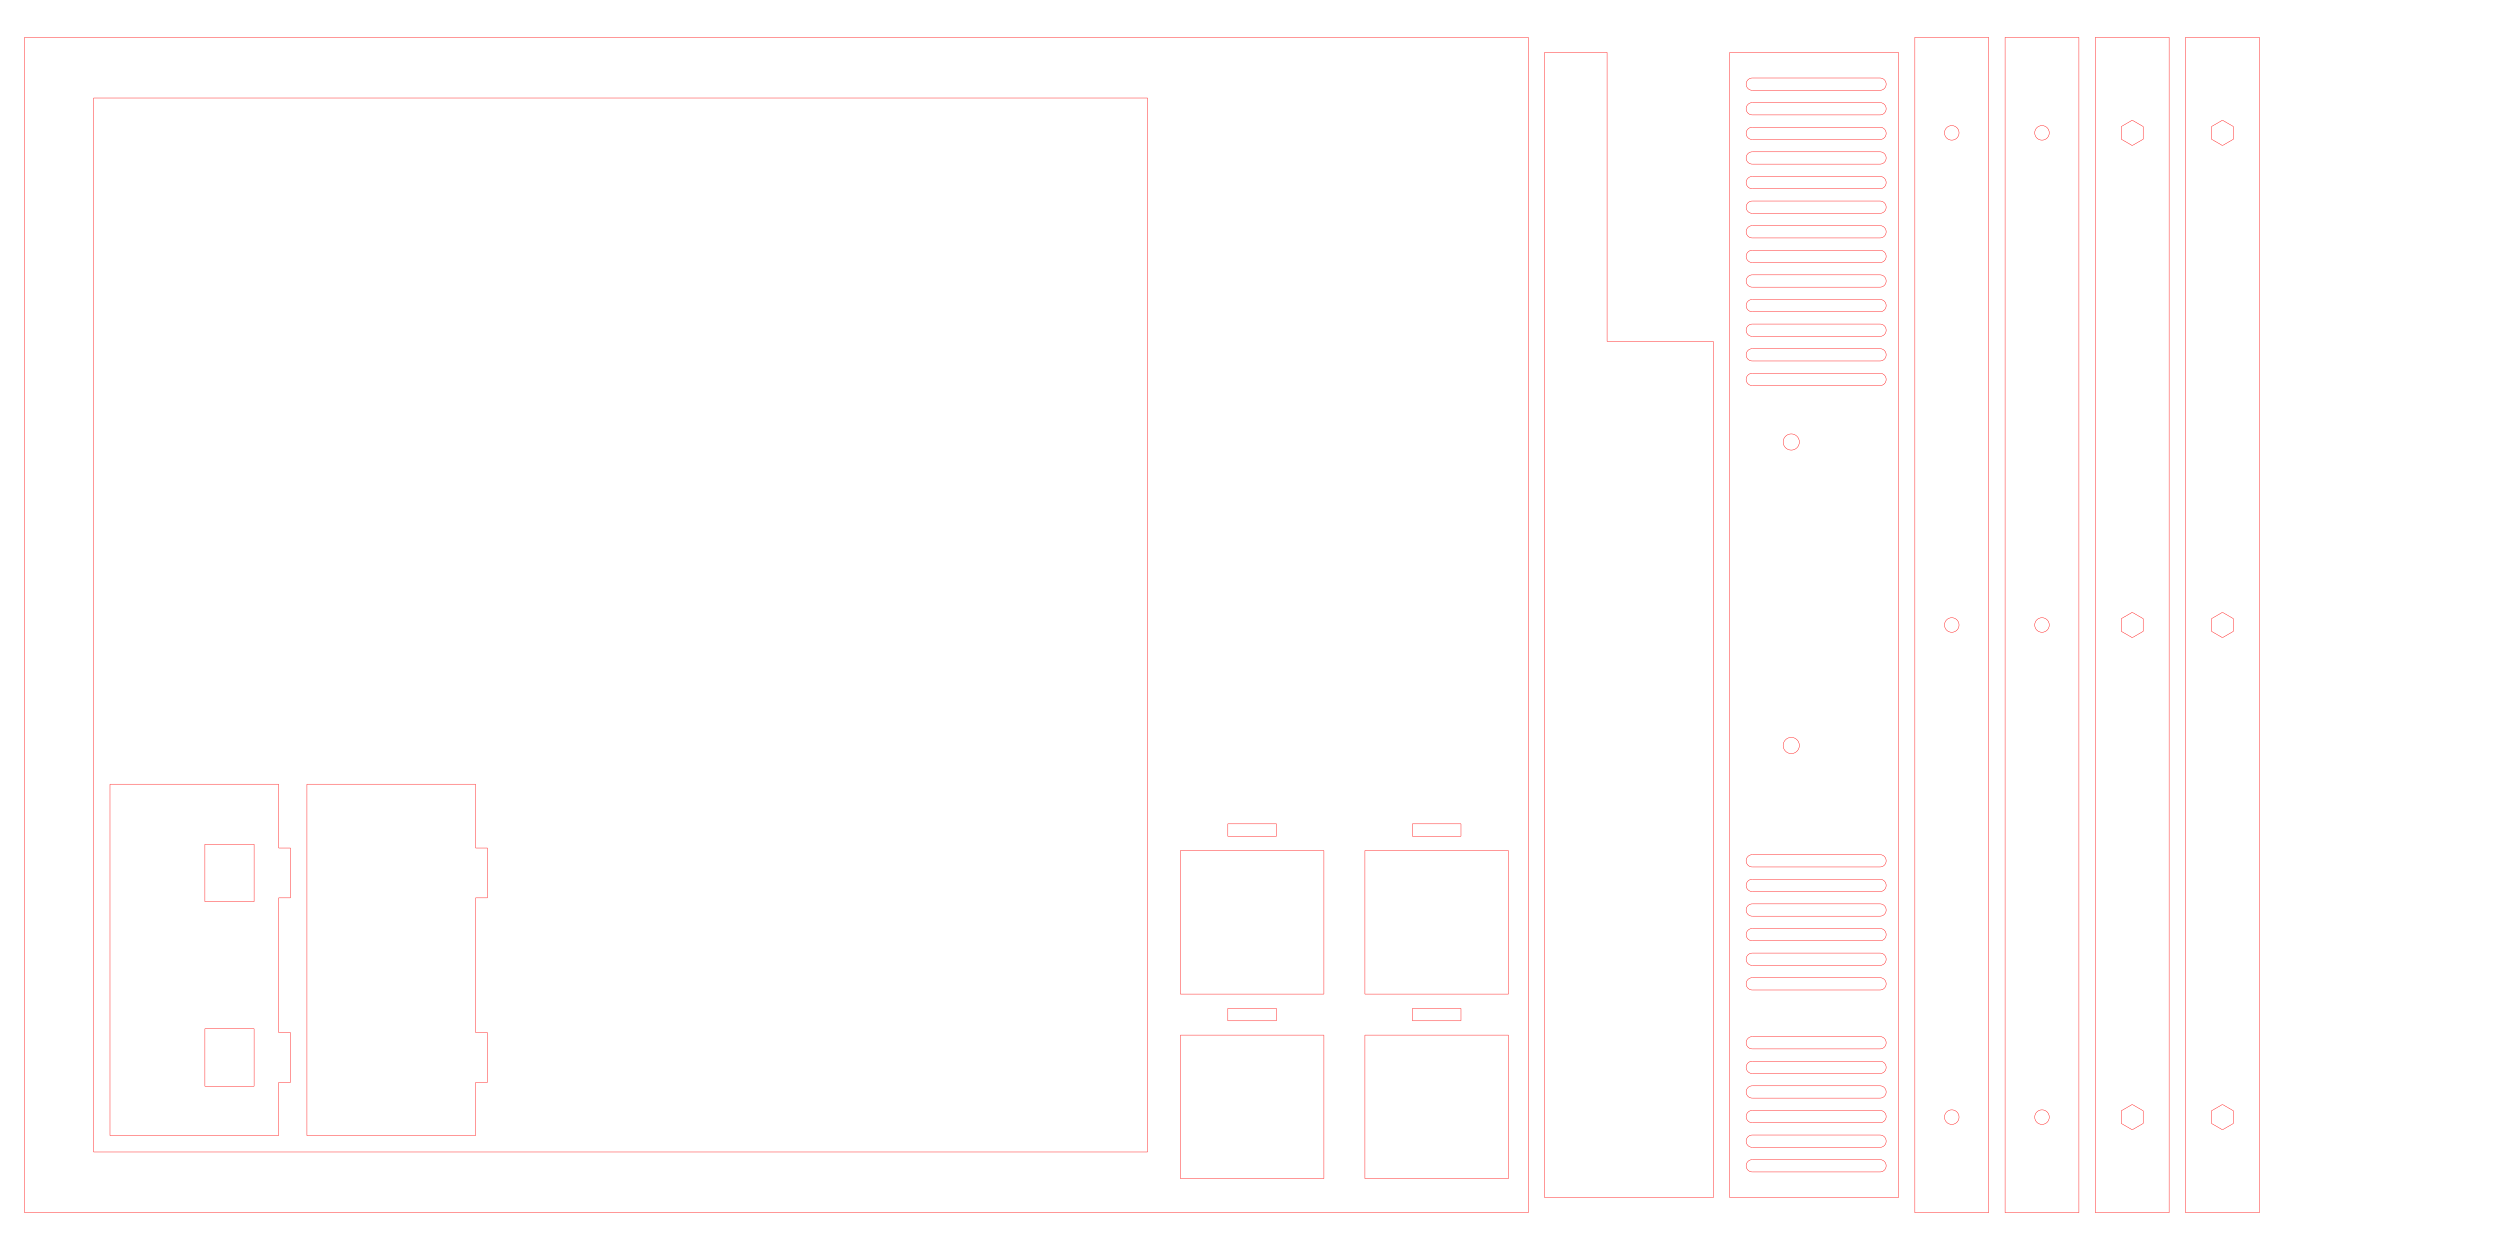
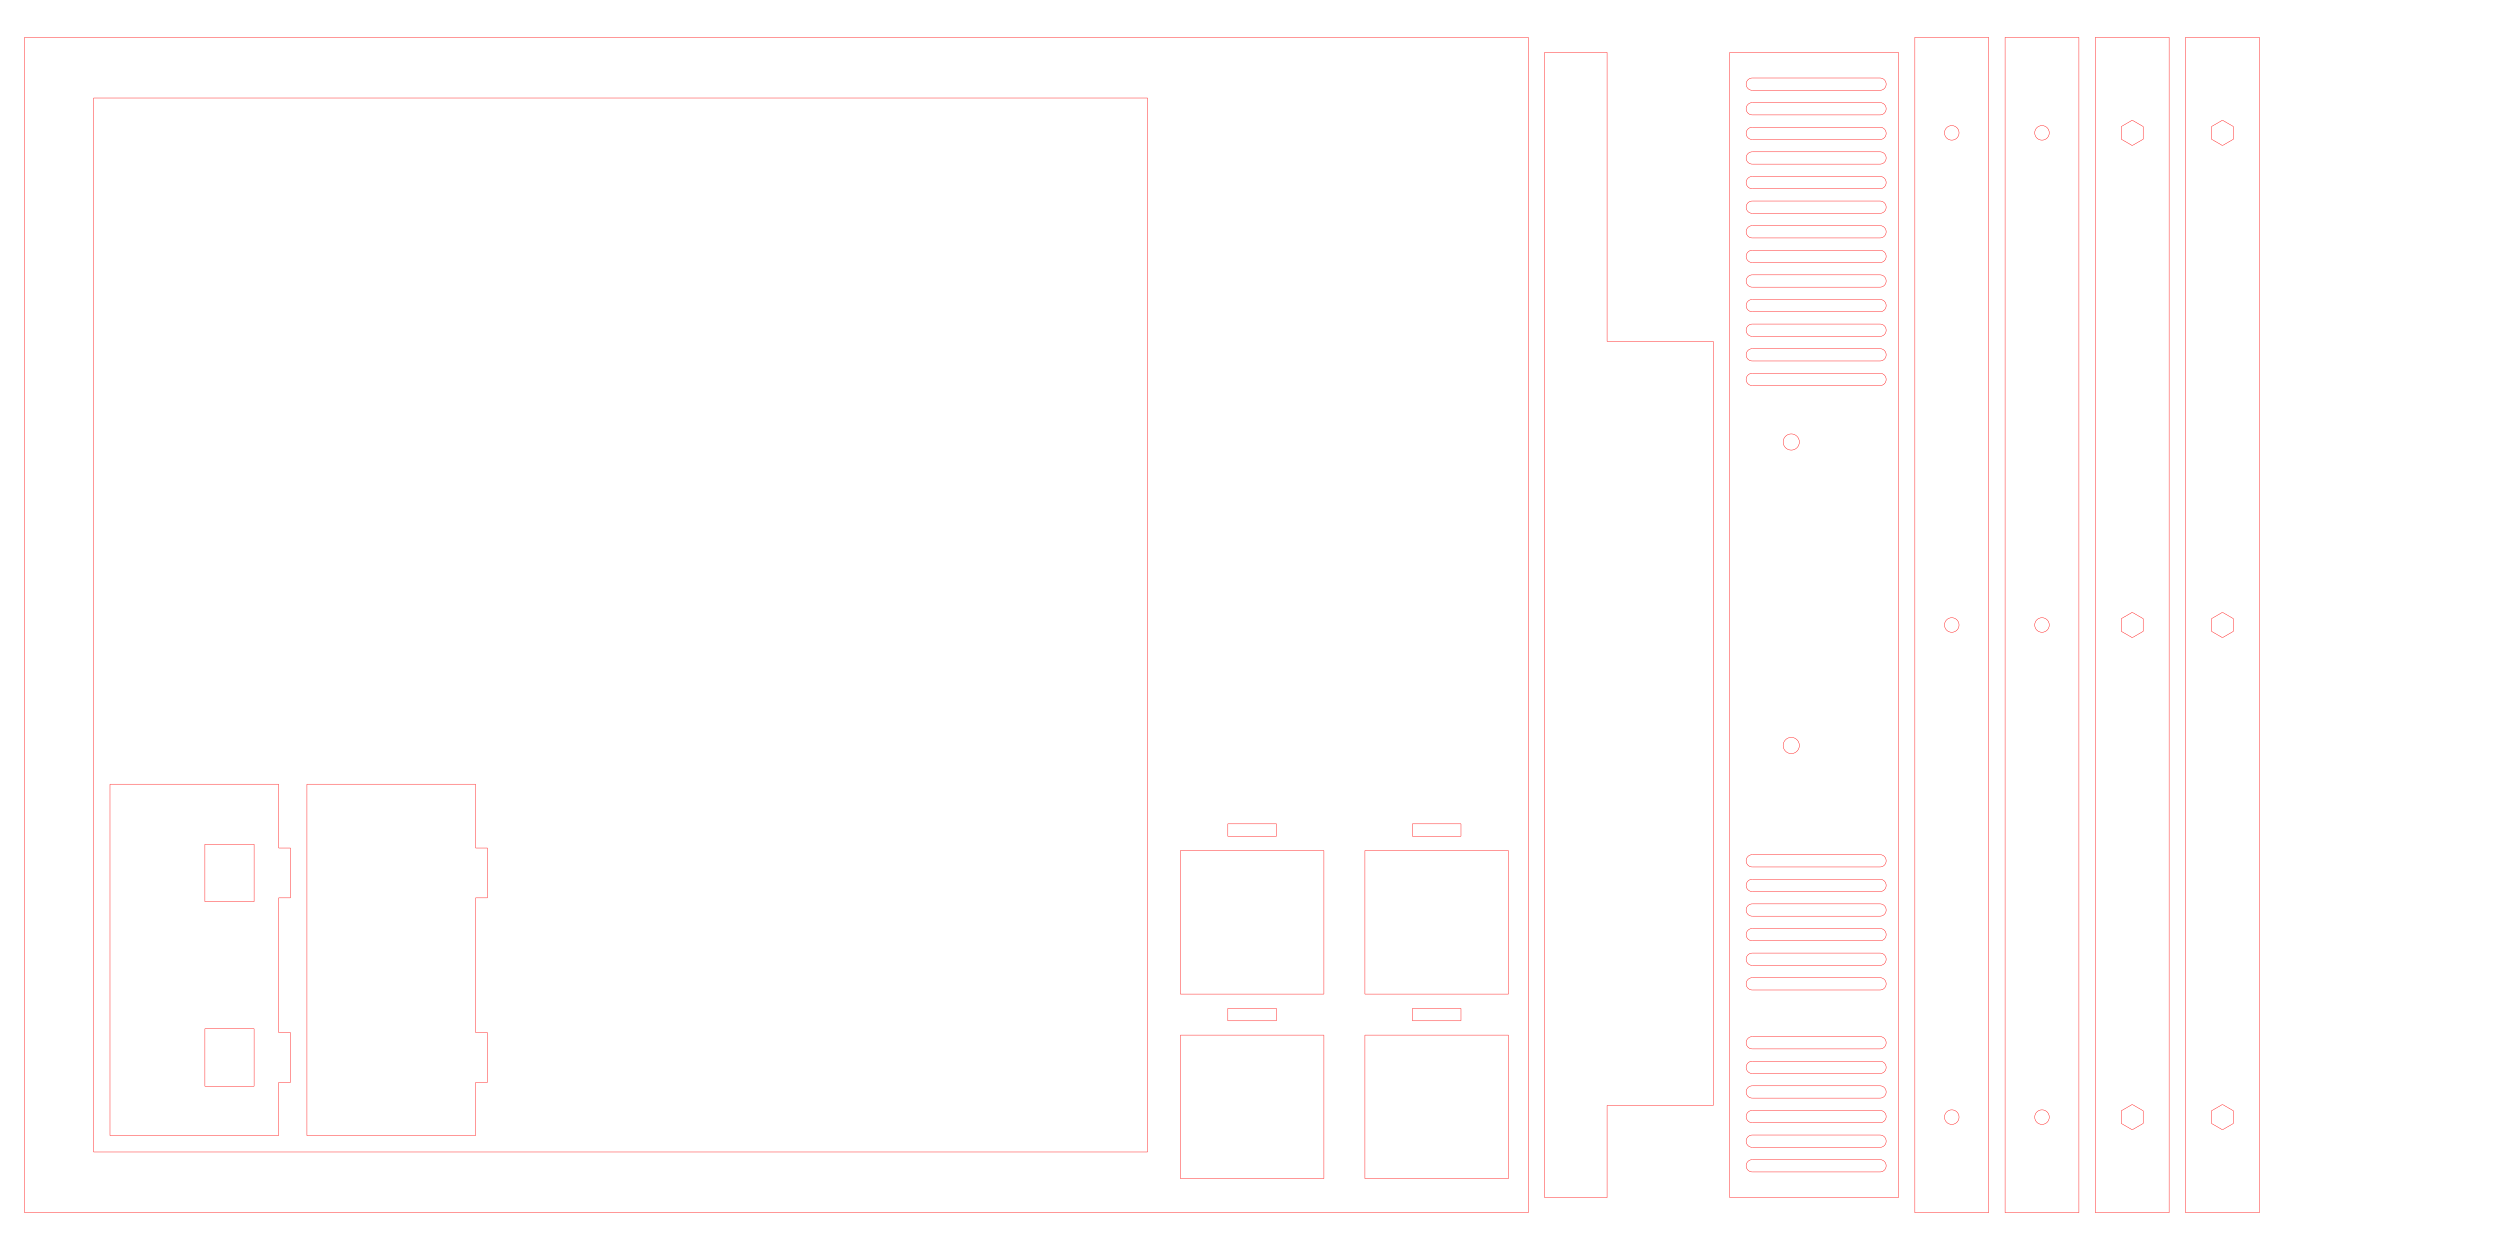
<svg xmlns="http://www.w3.org/2000/svg" width="609.600mm" height="304.800mm" viewBox="0 0 609.600 304.800">
  <g transform="matrix(1 0 0 -1 0 304.800)">
    <line x1="372.640" y1="9.080" x2="6.000" y2="9.080" stroke="#ff0000" stroke-width="0.1" fill="none" />
    <line x1="372.640" y1="295.720" x2="6.000" y2="295.720" stroke="#ff0000" stroke-width="0.1" fill="none" />
    <line x1="372.640" y1="9.080" x2="372.640" y2="295.720" stroke="#ff0000" stroke-width="0.1" fill="none" />
    <line x1="6.000" y1="9.080" x2="6.000" y2="295.720" stroke="#ff0000" stroke-width="0.1" fill="none" />
    <line x1="299.395" y1="55.885" x2="311.245" y2="55.885" stroke="#ff0000" stroke-width="0.1" fill="none" />
    <line x1="299.395" y1="58.915" x2="311.245" y2="58.915" stroke="#ff0000" stroke-width="0.1" fill="none" />
    <line x1="311.245" y1="58.915" x2="311.245" y2="55.885" stroke="#ff0000" stroke-width="0.1" fill="none" />
    <line x1="299.395" y1="58.915" x2="299.395" y2="55.885" stroke="#ff0000" stroke-width="0.1" fill="none" />
    <line x1="344.395" y1="55.885" x2="356.245" y2="55.885" stroke="#ff0000" stroke-width="0.1" fill="none" />
    <line x1="344.395" y1="58.915" x2="356.245" y2="58.915" stroke="#ff0000" stroke-width="0.1" fill="none" />
    <line x1="356.245" y1="58.915" x2="356.245" y2="55.885" stroke="#ff0000" stroke-width="0.1" fill="none" />
    <line x1="344.395" y1="58.915" x2="344.395" y2="55.885" stroke="#ff0000" stroke-width="0.1" fill="none" />
    <line x1="299.395" y1="100.885" x2="311.245" y2="100.885" stroke="#ff0000" stroke-width="0.1" fill="none" />
    <line x1="299.395" y1="103.915" x2="311.245" y2="103.915" stroke="#ff0000" stroke-width="0.1" fill="none" />
    <line x1="311.245" y1="103.915" x2="311.245" y2="100.885" stroke="#ff0000" stroke-width="0.1" fill="none" />
    <line x1="299.395" y1="103.915" x2="299.395" y2="100.885" stroke="#ff0000" stroke-width="0.1" fill="none" />
    <line x1="344.395" y1="100.885" x2="356.245" y2="100.885" stroke="#ff0000" stroke-width="0.1" fill="none" />
    <line x1="344.395" y1="103.915" x2="356.245" y2="103.915" stroke="#ff0000" stroke-width="0.1" fill="none" />
    <line x1="356.245" y1="103.915" x2="356.245" y2="100.885" stroke="#ff0000" stroke-width="0.1" fill="none" />
    <line x1="344.395" y1="103.915" x2="344.395" y2="100.885" stroke="#ff0000" stroke-width="0.1" fill="none" />
    <line x1="22.820" y1="23.900" x2="279.820" y2="23.900" stroke="#ff0000" stroke-width="0.1" fill="none" />
    <line x1="22.820" y1="280.900" x2="279.820" y2="280.900" stroke="#ff0000" stroke-width="0.1" fill="none" />
    <line x1="279.820" y1="280.900" x2="279.820" y2="23.900" stroke="#ff0000" stroke-width="0.1" fill="none" />
    <line x1="22.820" y1="280.900" x2="22.820" y2="23.900" stroke="#ff0000" stroke-width="0.1" fill="none" />
    <line x1="322.820" y1="17.400" x2="287.820" y2="17.400" stroke="#ff0000" stroke-width="0.1" fill="none" />
    <line x1="322.820" y1="52.400" x2="287.820" y2="52.400" stroke="#ff0000" stroke-width="0.1" fill="none" />
    <line x1="322.820" y1="17.400" x2="322.820" y2="52.400" stroke="#ff0000" stroke-width="0.1" fill="none" />
    <line x1="287.820" y1="17.400" x2="287.820" y2="52.400" stroke="#ff0000" stroke-width="0.1" fill="none" />
    <line x1="322.820" y1="62.400" x2="287.820" y2="62.400" stroke="#ff0000" stroke-width="0.1" fill="none" />
    <line x1="322.820" y1="97.400" x2="287.820" y2="97.400" stroke="#ff0000" stroke-width="0.1" fill="none" />
    <line x1="322.820" y1="62.400" x2="322.820" y2="97.400" stroke="#ff0000" stroke-width="0.1" fill="none" />
    <line x1="287.820" y1="62.400" x2="287.820" y2="97.400" stroke="#ff0000" stroke-width="0.1" fill="none" />
    <line x1="367.820" y1="17.400" x2="332.820" y2="17.400" stroke="#ff0000" stroke-width="0.1" fill="none" />
    <line x1="367.820" y1="52.400" x2="332.820" y2="52.400" stroke="#ff0000" stroke-width="0.1" fill="none" />
    <line x1="367.820" y1="17.400" x2="367.820" y2="52.400" stroke="#ff0000" stroke-width="0.1" fill="none" />
    <line x1="332.820" y1="17.400" x2="332.820" y2="52.400" stroke="#ff0000" stroke-width="0.1" fill="none" />
    <line x1="367.820" y1="62.400" x2="332.820" y2="62.400" stroke="#ff0000" stroke-width="0.1" fill="none" />
    <line x1="367.820" y1="97.400" x2="332.820" y2="97.400" stroke="#ff0000" stroke-width="0.1" fill="none" />
    <line x1="367.820" y1="62.400" x2="367.820" y2="97.400" stroke="#ff0000" stroke-width="0.1" fill="none" />
    <line x1="332.820" y1="62.400" x2="332.820" y2="97.400" stroke="#ff0000" stroke-width="0.1" fill="none" />
-     <line x1="376.640" y1="12.760" x2="417.780" y2="12.760" stroke="#ff0000" stroke-width="0.1" fill="none" />
    <line x1="376.640" y1="292.040" x2="376.640" y2="12.760" stroke="#ff0000" stroke-width="0.1" fill="none" />
    <line x1="391.870" y1="292.040" x2="391.870" y2="221.540" stroke="#ff0000" stroke-width="0.1" fill="none" />
    <line x1="417.780" y1="221.540" x2="391.870" y2="221.540" stroke="#ff0000" stroke-width="0.1" fill="none" />
+     <line x1="417.780" y1="35.260" x2="391.870" y2="35.260" stroke="#ff0000" stroke-width="0.1" fill="none" />
+     <line x1="391.870" y1="35.260" x2="391.870" y2="12.760" stroke="#ff0000" stroke-width="0.1" fill="none" />
    <line x1="376.640" y1="292.040" x2="391.870" y2="292.040" stroke="#ff0000" stroke-width="0.1" fill="none" />
-     <line x1="417.780" y1="221.540" x2="417.780" y2="12.760" stroke="#ff0000" stroke-width="0.1" fill="none" />
+     <line x1="376.640" y1="12.760" x2="391.870" y2="12.760" stroke="#ff0000" stroke-width="0.1" fill="none" />
+     <line x1="417.780" y1="221.540" x2="417.780" y2="35.260" stroke="#ff0000" stroke-width="0.1" fill="none" />
    <line x1="421.780" y1="12.760" x2="462.920" y2="12.760" stroke="#ff0000" stroke-width="0.1" fill="none" />
    <line x1="421.780" y1="292.040" x2="462.920" y2="292.040" stroke="#ff0000" stroke-width="0.1" fill="none" />
    <line x1="462.920" y1="12.760" x2="462.920" y2="292.040" stroke="#ff0000" stroke-width="0.1" fill="none" />
    <line x1="421.780" y1="12.760" x2="421.780" y2="292.040" stroke="#ff0000" stroke-width="0.1" fill="none" />
    <circle cx="436.780" cy="123.020" r="1.975" stroke="#ff0000" stroke-width="0.1" fill="none" />
    <circle cx="436.780" cy="197.020" r="1.975" stroke="#ff0000" stroke-width="0.1" fill="none" />
    <line x1="458.420" y1="19.035" x2="427.280" y2="19.035" stroke="#ff0000" stroke-width="0.1" fill="none" />
    <line x1="458.420" y1="22.035" x2="427.280" y2="22.035" stroke="#ff0000" stroke-width="0.1" fill="none" />
    <polyline points="458.420,19.035 458.624,19.049 458.825,19.091 459.018,19.159 459.199,19.253 459.367,19.371 459.516,19.511 459.645,19.670 459.752,19.845 459.833,20.033 459.889,20.230 459.917,20.433 459.917,20.637 459.889,20.840 459.833,21.037 459.752,21.225 459.645,21.400 459.516,21.559 459.367,21.699 459.199,21.817 459.018,21.911 458.825,21.979 458.624,22.021 458.420,22.035" stroke="#ff0000" stroke-width="0.1" fill="none" />
    <polyline points="427.280,22.035 427.076,22.021 426.875,21.979 426.682,21.911 426.501,21.817 426.333,21.699 426.184,21.559 426.055,21.400 425.948,21.225 425.867,21.037 425.811,20.840 425.783,20.637 425.783,20.433 425.811,20.230 425.867,20.033 425.948,19.845 426.055,19.670 426.184,19.511 426.333,19.371 426.501,19.253 426.682,19.159 426.875,19.091 427.076,19.049 427.280,19.035" stroke="#ff0000" stroke-width="0.1" fill="none" />
    <line x1="458.420" y1="25.035" x2="427.280" y2="25.035" stroke="#ff0000" stroke-width="0.1" fill="none" />
    <line x1="458.420" y1="28.035" x2="427.280" y2="28.035" stroke="#ff0000" stroke-width="0.1" fill="none" />
    <polyline points="458.420,25.035 458.624,25.049 458.825,25.091 459.018,25.159 459.199,25.253 459.367,25.371 459.516,25.511 459.645,25.670 459.752,25.845 459.833,26.033 459.889,26.230 459.917,26.433 459.917,26.637 459.889,26.840 459.833,27.037 459.752,27.225 459.645,27.400 459.516,27.559 459.367,27.699 459.199,27.817 459.018,27.911 458.825,27.979 458.624,28.021 458.420,28.035" stroke="#ff0000" stroke-width="0.1" fill="none" />
    <polyline points="427.280,28.035 427.076,28.021 426.875,27.979 426.682,27.911 426.501,27.817 426.333,27.699 426.184,27.559 426.055,27.400 425.948,27.225 425.867,27.037 425.811,26.840 425.783,26.637 425.783,26.433 425.811,26.230 425.867,26.033 425.948,25.845 426.055,25.670 426.184,25.511 426.333,25.371 426.501,25.253 426.682,25.159 426.875,25.091 427.076,25.049 427.280,25.035" stroke="#ff0000" stroke-width="0.1" fill="none" />
    <line x1="458.420" y1="31.035" x2="427.280" y2="31.035" stroke="#ff0000" stroke-width="0.1" fill="none" />
    <line x1="458.420" y1="34.035" x2="427.280" y2="34.035" stroke="#ff0000" stroke-width="0.1" fill="none" />
    <polyline points="458.420,31.035 458.624,31.049 458.825,31.091 459.018,31.159 459.199,31.253 459.367,31.371 459.516,31.511 459.645,31.670 459.752,31.845 459.833,32.033 459.889,32.230 459.917,32.433 459.917,32.637 459.889,32.840 459.833,33.037 459.752,33.225 459.645,33.400 459.516,33.559 459.367,33.699 459.199,33.817 459.018,33.911 458.825,33.979 458.624,34.021 458.420,34.035" stroke="#ff0000" stroke-width="0.1" fill="none" />
    <polyline points="427.280,34.035 427.076,34.021 426.875,33.979 426.682,33.911 426.501,33.817 426.333,33.699 426.184,33.559 426.055,33.400 425.948,33.225 425.867,33.037 425.811,32.840 425.783,32.637 425.783,32.433 425.811,32.230 425.867,32.033 425.948,31.845 426.055,31.670 426.184,31.511 426.333,31.371 426.501,31.253 426.682,31.159 426.875,31.091 427.076,31.049 427.280,31.035" stroke="#ff0000" stroke-width="0.1" fill="none" />
    <line x1="458.420" y1="37.035" x2="427.280" y2="37.035" stroke="#ff0000" stroke-width="0.1" fill="none" />
    <line x1="458.420" y1="40.035" x2="427.280" y2="40.035" stroke="#ff0000" stroke-width="0.1" fill="none" />
    <polyline points="458.420,37.035 458.624,37.049 458.825,37.091 459.018,37.159 459.199,37.253 459.367,37.371 459.516,37.511 459.645,37.670 459.752,37.845 459.833,38.033 459.889,38.230 459.917,38.433 459.917,38.637 459.889,38.840 459.833,39.037 459.752,39.225 459.645,39.400 459.516,39.559 459.367,39.699 459.199,39.817 459.018,39.911 458.825,39.979 458.624,40.021 458.420,40.035" stroke="#ff0000" stroke-width="0.1" fill="none" />
    <polyline points="427.280,40.035 427.076,40.021 426.875,39.979 426.682,39.911 426.501,39.817 426.333,39.699 426.184,39.559 426.055,39.400 425.948,39.225 425.867,39.037 425.811,38.840 425.783,38.637 425.783,38.433 425.811,38.230 425.867,38.033 425.948,37.845 426.055,37.670 426.184,37.511 426.333,37.371 426.501,37.253 426.682,37.159 426.875,37.091 427.076,37.049 427.280,37.035" stroke="#ff0000" stroke-width="0.1" fill="none" />
    <line x1="458.420" y1="43.035" x2="427.280" y2="43.035" stroke="#ff0000" stroke-width="0.1" fill="none" />
    <line x1="458.420" y1="46.035" x2="427.280" y2="46.035" stroke="#ff0000" stroke-width="0.1" fill="none" />
    <polyline points="458.420,43.035 458.624,43.049 458.825,43.091 459.018,43.159 459.199,43.253 459.367,43.371 459.516,43.511 459.645,43.670 459.752,43.845 459.833,44.033 459.889,44.230 459.917,44.433 459.917,44.637 459.889,44.840 459.833,45.037 459.752,45.225 459.645,45.400 459.516,45.559 459.367,45.699 459.199,45.817 459.018,45.911 458.825,45.979 458.624,46.021 458.420,46.035" stroke="#ff0000" stroke-width="0.1" fill="none" />
    <polyline points="427.280,46.035 427.076,46.021 426.875,45.979 426.682,45.911 426.501,45.817 426.333,45.699 426.184,45.559 426.055,45.400 425.948,45.225 425.867,45.037 425.811,44.840 425.783,44.637 425.783,44.433 425.811,44.230 425.867,44.033 425.948,43.845 426.055,43.670 426.184,43.511 426.333,43.371 426.501,43.253 426.682,43.159 426.875,43.091 427.076,43.049 427.280,43.035" stroke="#ff0000" stroke-width="0.1" fill="none" />
    <line x1="458.420" y1="49.035" x2="427.280" y2="49.035" stroke="#ff0000" stroke-width="0.1" fill="none" />
    <line x1="458.420" y1="52.035" x2="427.280" y2="52.035" stroke="#ff0000" stroke-width="0.1" fill="none" />
    <polyline points="458.420,49.035 458.624,49.049 458.825,49.091 459.018,49.159 459.199,49.253 459.367,49.371 459.516,49.511 459.645,49.670 459.752,49.845 459.833,50.033 459.889,50.230 459.917,50.433 459.917,50.637 459.889,50.840 459.833,51.037 459.752,51.225 459.645,51.400 459.516,51.559 459.367,51.699 459.199,51.817 459.018,51.911 458.825,51.979 458.624,52.021 458.420,52.035" stroke="#ff0000" stroke-width="0.1" fill="none" />
    <polyline points="427.280,52.035 427.076,52.021 426.875,51.979 426.682,51.911 426.501,51.817 426.333,51.699 426.184,51.559 426.055,51.400 425.948,51.225 425.867,51.037 425.811,50.840 425.783,50.637 425.783,50.433 425.811,50.230 425.867,50.033 425.948,49.845 426.055,49.670 426.184,49.511 426.333,49.371 426.501,49.253 426.682,49.159 426.875,49.091 427.076,49.049 427.280,49.035" stroke="#ff0000" stroke-width="0.1" fill="none" />
    <line x1="458.420" y1="63.400" x2="427.280" y2="63.400" stroke="#ff0000" stroke-width="0.1" fill="none" />
    <line x1="458.420" y1="66.400" x2="427.280" y2="66.400" stroke="#ff0000" stroke-width="0.1" fill="none" />
    <polyline points="458.420,63.400 458.624,63.414 458.825,63.456 459.018,63.524 459.199,63.618 459.367,63.736 459.516,63.876 459.645,64.035 459.752,64.210 459.833,64.398 459.889,64.595 459.917,64.798 459.917,65.002 459.889,65.205 459.833,65.402 459.752,65.590 459.645,65.765 459.516,65.924 459.367,66.064 459.199,66.182 459.018,66.276 458.825,66.344 458.624,66.386 458.420,66.400" stroke="#ff0000" stroke-width="0.1" fill="none" />
    <polyline points="427.280,66.400 427.076,66.386 426.875,66.344 426.682,66.276 426.501,66.182 426.333,66.064 426.184,65.924 426.055,65.765 425.948,65.590 425.867,65.402 425.811,65.205 425.783,65.002 425.783,64.798 425.811,64.595 425.867,64.398 425.948,64.210 426.055,64.035 426.184,63.876 426.333,63.736 426.501,63.618 426.682,63.524 426.875,63.456 427.076,63.414 427.280,63.400" stroke="#ff0000" stroke-width="0.1" fill="none" />
    <line x1="458.420" y1="69.400" x2="427.280" y2="69.400" stroke="#ff0000" stroke-width="0.1" fill="none" />
    <line x1="458.420" y1="72.400" x2="427.280" y2="72.400" stroke="#ff0000" stroke-width="0.1" fill="none" />
    <polyline points="458.420,69.400 458.624,69.414 458.825,69.456 459.018,69.524 459.199,69.618 459.367,69.736 459.516,69.876 459.645,70.035 459.752,70.210 459.833,70.398 459.889,70.595 459.917,70.798 459.917,71.002 459.889,71.205 459.833,71.402 459.752,71.590 459.645,71.765 459.516,71.924 459.367,72.064 459.199,72.182 459.018,72.276 458.825,72.344 458.624,72.386 458.420,72.400" stroke="#ff0000" stroke-width="0.1" fill="none" />
    <polyline points="427.280,72.400 427.076,72.386 426.875,72.344 426.682,72.276 426.501,72.182 426.333,72.064 426.184,71.924 426.055,71.765 425.948,71.590 425.867,71.402 425.811,71.205 425.783,71.002 425.783,70.798 425.811,70.595 425.867,70.398 425.948,70.210 426.055,70.035 426.184,69.876 426.333,69.736 426.501,69.618 426.682,69.524 426.875,69.456 427.076,69.414 427.280,69.400" stroke="#ff0000" stroke-width="0.1" fill="none" />
    <line x1="458.420" y1="75.400" x2="427.280" y2="75.400" stroke="#ff0000" stroke-width="0.1" fill="none" />
    <line x1="458.420" y1="78.400" x2="427.280" y2="78.400" stroke="#ff0000" stroke-width="0.1" fill="none" />
    <polyline points="458.420,75.400 458.624,75.414 458.825,75.456 459.018,75.524 459.199,75.618 459.367,75.736 459.516,75.876 459.645,76.035 459.752,76.210 459.833,76.398 459.889,76.595 459.917,76.798 459.917,77.002 459.889,77.205 459.833,77.402 459.752,77.590 459.645,77.765 459.516,77.924 459.367,78.064 459.199,78.182 459.018,78.276 458.825,78.344 458.624,78.386 458.420,78.400" stroke="#ff0000" stroke-width="0.1" fill="none" />
    <polyline points="427.280,78.400 427.076,78.386 426.875,78.344 426.682,78.276 426.501,78.182 426.333,78.064 426.184,77.924 426.055,77.765 425.948,77.590 425.867,77.402 425.811,77.205 425.783,77.002 425.783,76.798 425.811,76.595 425.867,76.398 425.948,76.210 426.055,76.035 426.184,75.876 426.333,75.736 426.501,75.618 426.682,75.524 426.875,75.456 427.076,75.414 427.280,75.400" stroke="#ff0000" stroke-width="0.1" fill="none" />
    <line x1="458.420" y1="81.400" x2="427.280" y2="81.400" stroke="#ff0000" stroke-width="0.1" fill="none" />
    <line x1="458.420" y1="84.400" x2="427.280" y2="84.400" stroke="#ff0000" stroke-width="0.1" fill="none" />
    <polyline points="458.420,81.400 458.624,81.414 458.825,81.456 459.018,81.524 459.199,81.618 459.367,81.736 459.516,81.876 459.645,82.035 459.752,82.210 459.833,82.398 459.889,82.595 459.917,82.798 459.917,83.002 459.889,83.205 459.833,83.402 459.752,83.590 459.645,83.765 459.516,83.924 459.367,84.064 459.199,84.182 459.018,84.276 458.825,84.344 458.624,84.386 458.420,84.400" stroke="#ff0000" stroke-width="0.1" fill="none" />
    <polyline points="427.280,84.400 427.076,84.386 426.875,84.344 426.682,84.276 426.501,84.182 426.333,84.064 426.184,83.924 426.055,83.765 425.948,83.590 425.867,83.402 425.811,83.205 425.783,83.002 425.783,82.798 425.811,82.595 425.867,82.398 425.948,82.210 426.055,82.035 426.184,81.876 426.333,81.736 426.501,81.618 426.682,81.524 426.875,81.456 427.076,81.414 427.280,81.400" stroke="#ff0000" stroke-width="0.1" fill="none" />
    <line x1="458.420" y1="87.400" x2="427.280" y2="87.400" stroke="#ff0000" stroke-width="0.1" fill="none" />
    <line x1="458.420" y1="90.400" x2="427.280" y2="90.400" stroke="#ff0000" stroke-width="0.1" fill="none" />
    <polyline points="458.420,87.400 458.624,87.414 458.825,87.456 459.018,87.524 459.199,87.618 459.367,87.736 459.516,87.876 459.645,88.035 459.752,88.210 459.833,88.398 459.889,88.595 459.917,88.798 459.917,89.002 459.889,89.205 459.833,89.402 459.752,89.590 459.645,89.765 459.516,89.924 459.367,90.064 459.199,90.182 459.018,90.276 458.825,90.344 458.624,90.386 458.420,90.400" stroke="#ff0000" stroke-width="0.1" fill="none" />
    <polyline points="427.280,90.400 427.076,90.386 426.875,90.344 426.682,90.276 426.501,90.182 426.333,90.064 426.184,89.924 426.055,89.765 425.948,89.590 425.867,89.402 425.811,89.205 425.783,89.002 425.783,88.798 425.811,88.595 425.867,88.398 425.948,88.210 426.055,88.035 426.184,87.876 426.333,87.736 426.501,87.618 426.682,87.524 426.875,87.456 427.076,87.414 427.280,87.400" stroke="#ff0000" stroke-width="0.1" fill="none" />
    <line x1="458.420" y1="93.400" x2="427.280" y2="93.400" stroke="#ff0000" stroke-width="0.1" fill="none" />
    <line x1="458.420" y1="96.400" x2="427.280" y2="96.400" stroke="#ff0000" stroke-width="0.1" fill="none" />
    <polyline points="458.420,93.400 458.624,93.414 458.825,93.456 459.018,93.524 459.199,93.618 459.367,93.736 459.516,93.876 459.645,94.035 459.752,94.210 459.833,94.398 459.889,94.595 459.917,94.798 459.917,95.002 459.889,95.205 459.833,95.402 459.752,95.590 459.645,95.765 459.516,95.924 459.367,96.064 459.199,96.182 459.018,96.276 458.825,96.344 458.624,96.386 458.420,96.400" stroke="#ff0000" stroke-width="0.1" fill="none" />
    <polyline points="427.280,96.400 427.076,96.386 426.875,96.344 426.682,96.276 426.501,96.182 426.333,96.064 426.184,95.924 426.055,95.765 425.948,95.590 425.867,95.402 425.811,95.205 425.783,95.002 425.783,94.798 425.811,94.595 425.867,94.398 425.948,94.210 426.055,94.035 426.184,93.876 426.333,93.736 426.501,93.618 426.682,93.524 426.875,93.456 427.076,93.414 427.280,93.400" stroke="#ff0000" stroke-width="0.1" fill="none" />
    <line x1="458.420" y1="210.780" x2="427.280" y2="210.780" stroke="#ff0000" stroke-width="0.1" fill="none" />
    <line x1="458.420" y1="213.780" x2="427.280" y2="213.780" stroke="#ff0000" stroke-width="0.1" fill="none" />
    <polyline points="458.420,210.780 458.624,210.794 458.825,210.836 459.018,210.904 459.199,210.998 459.367,211.116 459.516,211.256 459.645,211.415 459.752,211.590 459.833,211.778 459.889,211.975 459.917,212.178 459.917,212.382 459.889,212.585 459.833,212.782 459.752,212.970 459.645,213.145 459.516,213.304 459.367,213.444 459.199,213.562 459.018,213.656 458.825,213.724 458.624,213.766 458.420,213.780" stroke="#ff0000" stroke-width="0.1" fill="none" />
    <polyline points="427.280,213.780 427.076,213.766 426.875,213.724 426.682,213.656 426.501,213.562 426.333,213.444 426.184,213.304 426.055,213.145 425.948,212.970 425.867,212.782 425.811,212.585 425.783,212.382 425.783,212.178 425.811,211.975 425.867,211.778 425.948,211.590 426.055,211.415 426.184,211.256 426.333,211.116 426.501,210.998 426.682,210.904 426.875,210.836 427.076,210.794 427.280,210.780" stroke="#ff0000" stroke-width="0.1" fill="none" />
    <line x1="458.420" y1="216.780" x2="427.280" y2="216.780" stroke="#ff0000" stroke-width="0.1" fill="none" />
    <line x1="458.420" y1="219.780" x2="427.280" y2="219.780" stroke="#ff0000" stroke-width="0.1" fill="none" />
    <polyline points="458.420,216.780 458.624,216.794 458.825,216.836 459.018,216.904 459.199,216.998 459.367,217.116 459.516,217.256 459.645,217.415 459.752,217.590 459.833,217.778 459.889,217.975 459.917,218.178 459.917,218.382 459.889,218.585 459.833,218.782 459.752,218.970 459.645,219.145 459.516,219.304 459.367,219.444 459.199,219.562 459.018,219.656 458.825,219.724 458.624,219.766 458.420,219.780" stroke="#ff0000" stroke-width="0.1" fill="none" />
    <polyline points="427.280,219.780 427.076,219.766 426.875,219.724 426.682,219.656 426.501,219.562 426.333,219.444 426.184,219.304 426.055,219.145 425.948,218.970 425.867,218.782 425.811,218.585 425.783,218.382 425.783,218.178 425.811,217.975 425.867,217.778 425.948,217.590 426.055,217.415 426.184,217.256 426.333,217.116 426.501,216.998 426.682,216.904 426.875,216.836 427.076,216.794 427.280,216.780" stroke="#ff0000" stroke-width="0.1" fill="none" />
    <line x1="458.420" y1="222.780" x2="427.280" y2="222.780" stroke="#ff0000" stroke-width="0.1" fill="none" />
    <line x1="458.420" y1="225.780" x2="427.280" y2="225.780" stroke="#ff0000" stroke-width="0.1" fill="none" />
    <polyline points="458.420,222.780 458.624,222.794 458.825,222.836 459.018,222.904 459.199,222.998 459.367,223.116 459.516,223.256 459.645,223.415 459.752,223.590 459.833,223.778 459.889,223.975 459.917,224.178 459.917,224.382 459.889,224.585 459.833,224.782 459.752,224.970 459.645,225.145 459.516,225.304 459.367,225.444 459.199,225.562 459.018,225.656 458.825,225.724 458.624,225.766 458.420,225.780" stroke="#ff0000" stroke-width="0.1" fill="none" />
    <polyline points="427.280,225.780 427.076,225.766 426.875,225.724 426.682,225.656 426.501,225.562 426.333,225.444 426.184,225.304 426.055,225.145 425.948,224.970 425.867,224.782 425.811,224.585 425.783,224.382 425.783,224.178 425.811,223.975 425.867,223.778 425.948,223.590 426.055,223.415 426.184,223.256 426.333,223.116 426.501,222.998 426.682,222.904 426.875,222.836 427.076,222.794 427.280,222.780" stroke="#ff0000" stroke-width="0.1" fill="none" />
    <line x1="458.420" y1="228.780" x2="427.280" y2="228.780" stroke="#ff0000" stroke-width="0.1" fill="none" />
    <line x1="458.420" y1="231.780" x2="427.280" y2="231.780" stroke="#ff0000" stroke-width="0.1" fill="none" />
    <polyline points="458.420,228.780 458.624,228.794 458.825,228.836 459.018,228.904 459.199,228.998 459.367,229.116 459.516,229.256 459.645,229.415 459.752,229.590 459.833,229.778 459.889,229.975 459.917,230.178 459.917,230.382 459.889,230.585 459.833,230.782 459.752,230.970 459.645,231.145 459.516,231.304 459.367,231.444 459.199,231.562 459.018,231.656 458.825,231.724 458.624,231.766 458.420,231.780" stroke="#ff0000" stroke-width="0.1" fill="none" />
    <polyline points="427.280,231.780 427.076,231.766 426.875,231.724 426.682,231.656 426.501,231.562 426.333,231.444 426.184,231.304 426.055,231.145 425.948,230.970 425.867,230.782 425.811,230.585 425.783,230.382 425.783,230.178 425.811,229.975 425.867,229.778 425.948,229.590 426.055,229.415 426.184,229.256 426.333,229.116 426.501,228.998 426.682,228.904 426.875,228.836 427.076,228.794 427.280,228.780" stroke="#ff0000" stroke-width="0.1" fill="none" />
    <line x1="458.420" y1="234.780" x2="427.280" y2="234.780" stroke="#ff0000" stroke-width="0.1" fill="none" />
    <line x1="458.420" y1="237.780" x2="427.280" y2="237.780" stroke="#ff0000" stroke-width="0.1" fill="none" />
    <polyline points="458.420,234.780 458.624,234.794 458.825,234.836 459.018,234.904 459.199,234.998 459.367,235.116 459.516,235.256 459.645,235.415 459.752,235.590 459.833,235.778 459.889,235.975 459.917,236.178 459.917,236.382 459.889,236.585 459.833,236.782 459.752,236.970 459.645,237.145 459.516,237.304 459.367,237.444 459.199,237.562 459.018,237.656 458.825,237.724 458.624,237.766 458.420,237.780" stroke="#ff0000" stroke-width="0.1" fill="none" />
    <polyline points="427.280,237.780 427.076,237.766 426.875,237.724 426.682,237.656 426.501,237.562 426.333,237.444 426.184,237.304 426.055,237.145 425.948,236.970 425.867,236.782 425.811,236.585 425.783,236.382 425.783,236.178 425.811,235.975 425.867,235.778 425.948,235.590 426.055,235.415 426.184,235.256 426.333,235.116 426.501,234.998 426.682,234.904 426.875,234.836 427.076,234.794 427.280,234.780" stroke="#ff0000" stroke-width="0.1" fill="none" />
    <line x1="458.420" y1="240.780" x2="427.280" y2="240.780" stroke="#ff0000" stroke-width="0.1" fill="none" />
    <line x1="458.420" y1="243.780" x2="427.280" y2="243.780" stroke="#ff0000" stroke-width="0.1" fill="none" />
    <polyline points="458.420,240.780 458.624,240.794 458.825,240.836 459.018,240.904 459.199,240.998 459.367,241.116 459.516,241.256 459.645,241.415 459.752,241.590 459.833,241.778 459.889,241.975 459.917,242.178 459.917,242.382 459.889,242.585 459.833,242.782 459.752,242.970 459.645,243.145 459.516,243.304 459.367,243.444 459.199,243.562 459.018,243.656 458.825,243.724 458.624,243.766 458.420,243.780" stroke="#ff0000" stroke-width="0.1" fill="none" />
    <polyline points="427.280,243.780 427.076,243.766 426.875,243.724 426.682,243.656 426.501,243.562 426.333,243.444 426.184,243.304 426.055,243.145 425.948,242.970 425.867,242.782 425.811,242.585 425.783,242.382 425.783,242.178 425.811,241.975 425.867,241.778 425.948,241.590 426.055,241.415 426.184,241.256 426.333,241.116 426.501,240.998 426.682,240.904 426.875,240.836 427.076,240.794 427.280,240.780" stroke="#ff0000" stroke-width="0.1" fill="none" />
    <line x1="458.420" y1="246.780" x2="427.280" y2="246.780" stroke="#ff0000" stroke-width="0.1" fill="none" />
    <line x1="458.420" y1="249.780" x2="427.280" y2="249.780" stroke="#ff0000" stroke-width="0.1" fill="none" />
    <polyline points="458.420,246.780 458.624,246.794 458.825,246.836 459.018,246.904 459.199,246.998 459.367,247.116 459.516,247.256 459.645,247.415 459.752,247.590 459.833,247.778 459.889,247.975 459.917,248.178 459.917,248.382 459.889,248.585 459.833,248.782 459.752,248.970 459.645,249.145 459.516,249.304 459.367,249.444 459.199,249.562 459.018,249.656 458.825,249.724 458.624,249.766 458.420,249.780" stroke="#ff0000" stroke-width="0.1" fill="none" />
    <polyline points="427.280,249.780 427.076,249.766 426.875,249.724 426.682,249.656 426.501,249.562 426.333,249.444 426.184,249.304 426.055,249.145 425.948,248.970 425.867,248.782 425.811,248.585 425.783,248.382 425.783,248.178 425.811,247.975 425.867,247.778 425.948,247.590 426.055,247.415 426.184,247.256 426.333,247.116 426.501,246.998 426.682,246.904 426.875,246.836 427.076,246.794 427.280,246.780" stroke="#ff0000" stroke-width="0.1" fill="none" />
    <line x1="458.420" y1="252.780" x2="427.280" y2="252.780" stroke="#ff0000" stroke-width="0.1" fill="none" />
    <line x1="458.420" y1="255.780" x2="427.280" y2="255.780" stroke="#ff0000" stroke-width="0.1" fill="none" />
    <polyline points="458.420,252.780 458.624,252.794 458.825,252.836 459.018,252.904 459.199,252.998 459.367,253.116 459.516,253.256 459.645,253.415 459.752,253.590 459.833,253.778 459.889,253.975 459.917,254.178 459.917,254.382 459.889,254.585 459.833,254.782 459.752,254.970 459.645,255.145 459.516,255.304 459.367,255.444 459.199,255.562 459.018,255.656 458.825,255.724 458.624,255.766 458.420,255.780" stroke="#ff0000" stroke-width="0.1" fill="none" />
    <polyline points="427.280,255.780 427.076,255.766 426.875,255.724 426.682,255.656 426.501,255.562 426.333,255.444 426.184,255.304 426.055,255.145 425.948,254.970 425.867,254.782 425.811,254.585 425.783,254.382 425.783,254.178 425.811,253.975 425.867,253.778 425.948,253.590 426.055,253.415 426.184,253.256 426.333,253.116 426.501,252.998 426.682,252.904 426.875,252.836 427.076,252.794 427.280,252.780" stroke="#ff0000" stroke-width="0.1" fill="none" />
    <line x1="458.420" y1="258.780" x2="427.280" y2="258.780" stroke="#ff0000" stroke-width="0.1" fill="none" />
    <line x1="458.420" y1="261.780" x2="427.280" y2="261.780" stroke="#ff0000" stroke-width="0.1" fill="none" />
    <polyline points="458.420,258.780 458.624,258.794 458.825,258.836 459.018,258.904 459.199,258.998 459.367,259.116 459.516,259.256 459.645,259.415 459.752,259.590 459.833,259.778 459.889,259.975 459.917,260.178 459.917,260.382 459.889,260.585 459.833,260.782 459.752,260.970 459.645,261.145 459.516,261.304 459.367,261.444 459.199,261.562 459.018,261.656 458.825,261.724 458.624,261.766 458.420,261.780" stroke="#ff0000" stroke-width="0.1" fill="none" />
    <polyline points="427.280,261.780 427.076,261.766 426.875,261.724 426.682,261.656 426.501,261.562 426.333,261.444 426.184,261.304 426.055,261.145 425.948,260.970 425.867,260.782 425.811,260.585 425.783,260.382 425.783,260.178 425.811,259.975 425.867,259.778 425.948,259.590 426.055,259.415 426.184,259.256 426.333,259.116 426.501,258.998 426.682,258.904 426.875,258.836 427.076,258.794 427.280,258.780" stroke="#ff0000" stroke-width="0.1" fill="none" />
    <line x1="458.420" y1="264.780" x2="427.280" y2="264.780" stroke="#ff0000" stroke-width="0.1" fill="none" />
    <line x1="458.420" y1="267.780" x2="427.280" y2="267.780" stroke="#ff0000" stroke-width="0.1" fill="none" />
    <polyline points="458.420,264.780 458.624,264.794 458.825,264.836 459.018,264.904 459.199,264.998 459.367,265.116 459.516,265.256 459.645,265.415 459.752,265.590 459.833,265.778 459.889,265.975 459.917,266.178 459.917,266.382 459.889,266.585 459.833,266.782 459.752,266.970 459.645,267.145 459.516,267.304 459.367,267.444 459.199,267.562 459.018,267.656 458.825,267.724 458.624,267.766 458.420,267.780" stroke="#ff0000" stroke-width="0.1" fill="none" />
    <polyline points="427.280,267.780 427.076,267.766 426.875,267.724 426.682,267.656 426.501,267.562 426.333,267.444 426.184,267.304 426.055,267.145 425.948,266.970 425.867,266.782 425.811,266.585 425.783,266.382 425.783,266.178 425.811,265.975 425.867,265.778 425.948,265.590 426.055,265.415 426.184,265.256 426.333,265.116 426.501,264.998 426.682,264.904 426.875,264.836 427.076,264.794 427.280,264.780" stroke="#ff0000" stroke-width="0.1" fill="none" />
    <line x1="458.420" y1="270.780" x2="427.280" y2="270.780" stroke="#ff0000" stroke-width="0.1" fill="none" />
    <line x1="458.420" y1="273.780" x2="427.280" y2="273.780" stroke="#ff0000" stroke-width="0.1" fill="none" />
    <polyline points="458.420,270.780 458.624,270.794 458.825,270.836 459.018,270.904 459.199,270.998 459.367,271.116 459.516,271.256 459.645,271.415 459.752,271.590 459.833,271.778 459.889,271.975 459.917,272.178 459.917,272.382 459.889,272.585 459.833,272.782 459.752,272.970 459.645,273.145 459.516,273.304 459.367,273.444 459.199,273.562 459.018,273.656 458.825,273.724 458.624,273.766 458.420,273.780" stroke="#ff0000" stroke-width="0.1" fill="none" />
    <polyline points="427.280,273.780 427.076,273.766 426.875,273.724 426.682,273.656 426.501,273.562 426.333,273.444 426.184,273.304 426.055,273.145 425.948,272.970 425.867,272.782 425.811,272.585 425.783,272.382 425.783,272.178 425.811,271.975 425.867,271.778 425.948,271.590 426.055,271.415 426.184,271.256 426.333,271.116 426.501,270.998 426.682,270.904 426.875,270.836 427.076,270.794 427.280,270.780" stroke="#ff0000" stroke-width="0.1" fill="none" />
    <line x1="458.420" y1="276.780" x2="427.280" y2="276.780" stroke="#ff0000" stroke-width="0.1" fill="none" />
    <line x1="458.420" y1="279.780" x2="427.280" y2="279.780" stroke="#ff0000" stroke-width="0.1" fill="none" />
    <polyline points="458.420,276.780 458.624,276.794 458.825,276.836 459.018,276.904 459.199,276.998 459.367,277.116 459.516,277.256 459.645,277.415 459.752,277.590 459.833,277.778 459.889,277.975 459.917,278.178 459.917,278.382 459.889,278.585 459.833,278.782 459.752,278.970 459.645,279.145 459.516,279.304 459.367,279.444 459.199,279.562 459.018,279.656 458.825,279.724 458.624,279.766 458.420,279.780" stroke="#ff0000" stroke-width="0.1" fill="none" />
    <polyline points="427.280,279.780 427.076,279.766 426.875,279.724 426.682,279.656 426.501,279.562 426.333,279.444 426.184,279.304 426.055,279.145 425.948,278.970 425.867,278.782 425.811,278.585 425.783,278.382 425.783,278.178 425.811,277.975 425.867,277.778 425.948,277.590 426.055,277.415 426.184,277.256 426.333,277.116 426.501,276.998 426.682,276.904 426.875,276.836 427.076,276.794 427.280,276.780" stroke="#ff0000" stroke-width="0.1" fill="none" />
    <line x1="458.420" y1="282.780" x2="427.280" y2="282.780" stroke="#ff0000" stroke-width="0.1" fill="none" />
    <line x1="458.420" y1="285.780" x2="427.280" y2="285.780" stroke="#ff0000" stroke-width="0.1" fill="none" />
    <polyline points="458.420,282.780 458.624,282.794 458.825,282.836 459.018,282.904 459.199,282.998 459.367,283.116 459.516,283.256 459.645,283.415 459.752,283.590 459.833,283.778 459.889,283.975 459.917,284.178 459.917,284.382 459.889,284.585 459.833,284.782 459.752,284.970 459.645,285.145 459.516,285.304 459.367,285.444 459.199,285.562 459.018,285.656 458.825,285.724 458.624,285.766 458.420,285.780" stroke="#ff0000" stroke-width="0.1" fill="none" />
    <polyline points="427.280,285.780 427.076,285.766 426.875,285.724 426.682,285.656 426.501,285.562 426.333,285.444 426.184,285.304 426.055,285.145 425.948,284.970 425.867,284.782 425.811,284.585 425.783,284.382 425.783,284.178 425.811,283.975 425.867,283.778 425.948,283.590 426.055,283.415 426.184,283.256 426.333,283.116 426.501,282.998 426.682,282.904 426.875,282.836 427.076,282.794 427.280,282.780" stroke="#ff0000" stroke-width="0.1" fill="none" />
    <line x1="484.920" y1="9.080" x2="466.920" y2="9.080" stroke="#ff0000" stroke-width="0.1" fill="none" />
    <line x1="484.920" y1="295.720" x2="466.920" y2="295.720" stroke="#ff0000" stroke-width="0.1" fill="none" />
    <line x1="484.920" y1="9.080" x2="484.920" y2="295.720" stroke="#ff0000" stroke-width="0.1" fill="none" />
    <line x1="466.920" y1="9.080" x2="466.920" y2="295.720" stroke="#ff0000" stroke-width="0.1" fill="none" />
    <circle cx="475.920" cy="32.400" r="1.775" stroke="#ff0000" stroke-width="0.1" fill="none" />
    <circle cx="475.920" cy="152.400" r="1.775" stroke="#ff0000" stroke-width="0.1" fill="none" />
    <circle cx="475.920" cy="272.400" r="1.775" stroke="#ff0000" stroke-width="0.1" fill="none" />
    <line x1="506.920" y1="9.080" x2="488.920" y2="9.080" stroke="#ff0000" stroke-width="0.1" fill="none" />
    <line x1="506.920" y1="295.720" x2="488.920" y2="295.720" stroke="#ff0000" stroke-width="0.1" fill="none" />
    <line x1="506.920" y1="9.080" x2="506.920" y2="295.720" stroke="#ff0000" stroke-width="0.1" fill="none" />
    <line x1="488.920" y1="9.080" x2="488.920" y2="295.720" stroke="#ff0000" stroke-width="0.1" fill="none" />
    <circle cx="497.920" cy="32.400" r="1.775" stroke="#ff0000" stroke-width="0.1" fill="none" />
    <circle cx="497.920" cy="152.400" r="1.775" stroke="#ff0000" stroke-width="0.1" fill="none" />
    <circle cx="497.920" cy="272.400" r="1.775" stroke="#ff0000" stroke-width="0.1" fill="none" />
    <line x1="528.920" y1="9.080" x2="510.920" y2="9.080" stroke="#ff0000" stroke-width="0.1" fill="none" />
    <line x1="528.920" y1="295.720" x2="510.920" y2="295.720" stroke="#ff0000" stroke-width="0.1" fill="none" />
    <line x1="528.920" y1="9.080" x2="528.920" y2="295.720" stroke="#ff0000" stroke-width="0.1" fill="none" />
    <line x1="510.920" y1="9.080" x2="510.920" y2="295.720" stroke="#ff0000" stroke-width="0.1" fill="none" />
    <line x1="522.595" y1="33.944" x2="522.595" y2="30.856" stroke="#ff0000" stroke-width="0.1" fill="none" />
    <line x1="517.245" y1="33.944" x2="517.245" y2="30.856" stroke="#ff0000" stroke-width="0.1" fill="none" />
    <line x1="519.920" y1="35.489" x2="522.595" y2="33.944" stroke="#ff0000" stroke-width="0.1" fill="none" />
    <line x1="517.245" y1="30.856" x2="519.920" y2="29.311" stroke="#ff0000" stroke-width="0.1" fill="none" />
    <line x1="517.245" y1="33.944" x2="519.920" y2="35.489" stroke="#ff0000" stroke-width="0.1" fill="none" />
    <line x1="519.920" y1="29.311" x2="522.595" y2="30.856" stroke="#ff0000" stroke-width="0.1" fill="none" />
    <line x1="522.595" y1="153.944" x2="522.595" y2="150.856" stroke="#ff0000" stroke-width="0.1" fill="none" />
    <line x1="517.245" y1="153.944" x2="517.245" y2="150.856" stroke="#ff0000" stroke-width="0.1" fill="none" />
    <line x1="519.920" y1="155.489" x2="522.595" y2="153.944" stroke="#ff0000" stroke-width="0.1" fill="none" />
    <line x1="517.245" y1="150.856" x2="519.920" y2="149.311" stroke="#ff0000" stroke-width="0.1" fill="none" />
    <line x1="517.245" y1="153.944" x2="519.920" y2="155.489" stroke="#ff0000" stroke-width="0.1" fill="none" />
    <line x1="519.920" y1="149.311" x2="522.595" y2="150.856" stroke="#ff0000" stroke-width="0.1" fill="none" />
    <line x1="522.595" y1="273.944" x2="522.595" y2="270.856" stroke="#ff0000" stroke-width="0.1" fill="none" />
    <line x1="517.245" y1="273.944" x2="517.245" y2="270.856" stroke="#ff0000" stroke-width="0.1" fill="none" />
    <line x1="519.920" y1="275.489" x2="522.595" y2="273.944" stroke="#ff0000" stroke-width="0.1" fill="none" />
    <line x1="517.245" y1="270.856" x2="519.920" y2="269.311" stroke="#ff0000" stroke-width="0.1" fill="none" />
    <line x1="517.245" y1="273.944" x2="519.920" y2="275.489" stroke="#ff0000" stroke-width="0.1" fill="none" />
    <line x1="519.920" y1="269.311" x2="522.595" y2="270.856" stroke="#ff0000" stroke-width="0.1" fill="none" />
    <line x1="550.920" y1="9.080" x2="532.920" y2="9.080" stroke="#ff0000" stroke-width="0.1" fill="none" />
    <line x1="550.920" y1="295.720" x2="532.920" y2="295.720" stroke="#ff0000" stroke-width="0.1" fill="none" />
    <line x1="550.920" y1="9.080" x2="550.920" y2="295.720" stroke="#ff0000" stroke-width="0.1" fill="none" />
    <line x1="532.920" y1="9.080" x2="532.920" y2="295.720" stroke="#ff0000" stroke-width="0.1" fill="none" />
    <line x1="544.595" y1="33.944" x2="544.595" y2="30.856" stroke="#ff0000" stroke-width="0.1" fill="none" />
    <line x1="539.245" y1="33.944" x2="539.245" y2="30.856" stroke="#ff0000" stroke-width="0.1" fill="none" />
    <line x1="541.920" y1="35.489" x2="544.595" y2="33.944" stroke="#ff0000" stroke-width="0.1" fill="none" />
    <line x1="539.245" y1="30.856" x2="541.920" y2="29.311" stroke="#ff0000" stroke-width="0.1" fill="none" />
    <line x1="539.245" y1="33.944" x2="541.920" y2="35.489" stroke="#ff0000" stroke-width="0.1" fill="none" />
    <line x1="541.920" y1="29.311" x2="544.595" y2="30.856" stroke="#ff0000" stroke-width="0.1" fill="none" />
    <line x1="544.595" y1="153.944" x2="544.595" y2="150.856" stroke="#ff0000" stroke-width="0.1" fill="none" />
    <line x1="539.245" y1="153.944" x2="539.245" y2="150.856" stroke="#ff0000" stroke-width="0.1" fill="none" />
    <line x1="541.920" y1="155.489" x2="544.595" y2="153.944" stroke="#ff0000" stroke-width="0.1" fill="none" />
    <line x1="539.245" y1="150.856" x2="541.920" y2="149.311" stroke="#ff0000" stroke-width="0.1" fill="none" />
    <line x1="539.245" y1="153.944" x2="541.920" y2="155.489" stroke="#ff0000" stroke-width="0.1" fill="none" />
    <line x1="541.920" y1="149.311" x2="544.595" y2="150.856" stroke="#ff0000" stroke-width="0.1" fill="none" />
    <line x1="544.595" y1="273.944" x2="544.595" y2="270.856" stroke="#ff0000" stroke-width="0.1" fill="none" />
    <line x1="539.245" y1="273.944" x2="539.245" y2="270.856" stroke="#ff0000" stroke-width="0.1" fill="none" />
    <line x1="541.920" y1="275.489" x2="544.595" y2="273.944" stroke="#ff0000" stroke-width="0.1" fill="none" />
    <line x1="539.245" y1="270.856" x2="541.920" y2="269.311" stroke="#ff0000" stroke-width="0.1" fill="none" />
    <line x1="539.245" y1="273.944" x2="541.920" y2="275.489" stroke="#ff0000" stroke-width="0.1" fill="none" />
    <line x1="541.920" y1="269.311" x2="544.595" y2="270.856" stroke="#ff0000" stroke-width="0.1" fill="none" />
    <line x1="67.960" y1="27.900" x2="26.820" y2="27.900" stroke="#ff0000" stroke-width="0.1" fill="none" />
    <line x1="67.960" y1="113.585" x2="26.820" y2="113.585" stroke="#ff0000" stroke-width="0.1" fill="none" />
    <line x1="26.820" y1="27.900" x2="26.820" y2="113.585" stroke="#ff0000" stroke-width="0.1" fill="none" />
    <line x1="70.840" y1="85.865" x2="70.840" y2="98.015" stroke="#ff0000" stroke-width="0.1" fill="none" />
    <line x1="70.840" y1="40.865" x2="70.840" y2="53.015" stroke="#ff0000" stroke-width="0.1" fill="none" />
    <line x1="70.840" y1="85.865" x2="67.960" y2="85.865" stroke="#ff0000" stroke-width="0.1" fill="none" />
    <line x1="70.840" y1="98.015" x2="67.960" y2="98.015" stroke="#ff0000" stroke-width="0.1" fill="none" />
    <line x1="70.840" y1="40.865" x2="67.960" y2="40.865" stroke="#ff0000" stroke-width="0.1" fill="none" />
    <line x1="70.840" y1="53.015" x2="67.960" y2="53.015" stroke="#ff0000" stroke-width="0.1" fill="none" />
    <line x1="67.960" y1="27.900" x2="67.960" y2="40.865" stroke="#ff0000" stroke-width="0.1" fill="none" />
    <line x1="67.960" y1="98.015" x2="67.960" y2="113.585" stroke="#ff0000" stroke-width="0.1" fill="none" />
    <line x1="67.960" y1="53.015" x2="67.960" y2="85.865" stroke="#ff0000" stroke-width="0.1" fill="none" />
    <line x1="49.960" y1="84.940" x2="49.960" y2="98.940" stroke="#ff0000" stroke-width="0.1" fill="none" />
    <line x1="61.960" y1="84.940" x2="61.960" y2="98.940" stroke="#ff0000" stroke-width="0.1" fill="none" />
    <line x1="61.960" y1="84.940" x2="49.960" y2="84.940" stroke="#ff0000" stroke-width="0.1" fill="none" />
    <line x1="61.960" y1="98.940" x2="49.960" y2="98.940" stroke="#ff0000" stroke-width="0.1" fill="none" />
    <line x1="49.960" y1="39.940" x2="49.960" y2="53.940" stroke="#ff0000" stroke-width="0.1" fill="none" />
    <line x1="61.960" y1="39.940" x2="61.960" y2="53.940" stroke="#ff0000" stroke-width="0.1" fill="none" />
    <line x1="61.960" y1="39.940" x2="49.960" y2="39.940" stroke="#ff0000" stroke-width="0.1" fill="none" />
    <line x1="61.960" y1="53.940" x2="49.960" y2="53.940" stroke="#ff0000" stroke-width="0.1" fill="none" />
    <line x1="115.980" y1="27.900" x2="74.840" y2="27.900" stroke="#ff0000" stroke-width="0.1" fill="none" />
    <line x1="115.980" y1="113.585" x2="74.840" y2="113.585" stroke="#ff0000" stroke-width="0.1" fill="none" />
    <line x1="74.840" y1="27.900" x2="74.840" y2="113.585" stroke="#ff0000" stroke-width="0.1" fill="none" />
    <line x1="118.860" y1="85.865" x2="118.860" y2="98.015" stroke="#ff0000" stroke-width="0.1" fill="none" />
    <line x1="118.860" y1="40.865" x2="118.860" y2="53.015" stroke="#ff0000" stroke-width="0.1" fill="none" />
    <line x1="118.860" y1="85.865" x2="115.980" y2="85.865" stroke="#ff0000" stroke-width="0.1" fill="none" />
    <line x1="118.860" y1="98.015" x2="115.980" y2="98.015" stroke="#ff0000" stroke-width="0.1" fill="none" />
    <line x1="118.860" y1="40.865" x2="115.980" y2="40.865" stroke="#ff0000" stroke-width="0.1" fill="none" />
    <line x1="118.860" y1="53.015" x2="115.980" y2="53.015" stroke="#ff0000" stroke-width="0.1" fill="none" />
    <line x1="115.980" y1="27.900" x2="115.980" y2="40.865" stroke="#ff0000" stroke-width="0.1" fill="none" />
    <line x1="115.980" y1="98.015" x2="115.980" y2="113.585" stroke="#ff0000" stroke-width="0.1" fill="none" />
    <line x1="115.980" y1="53.015" x2="115.980" y2="85.865" stroke="#ff0000" stroke-width="0.1" fill="none" />
  </g>
</svg>
